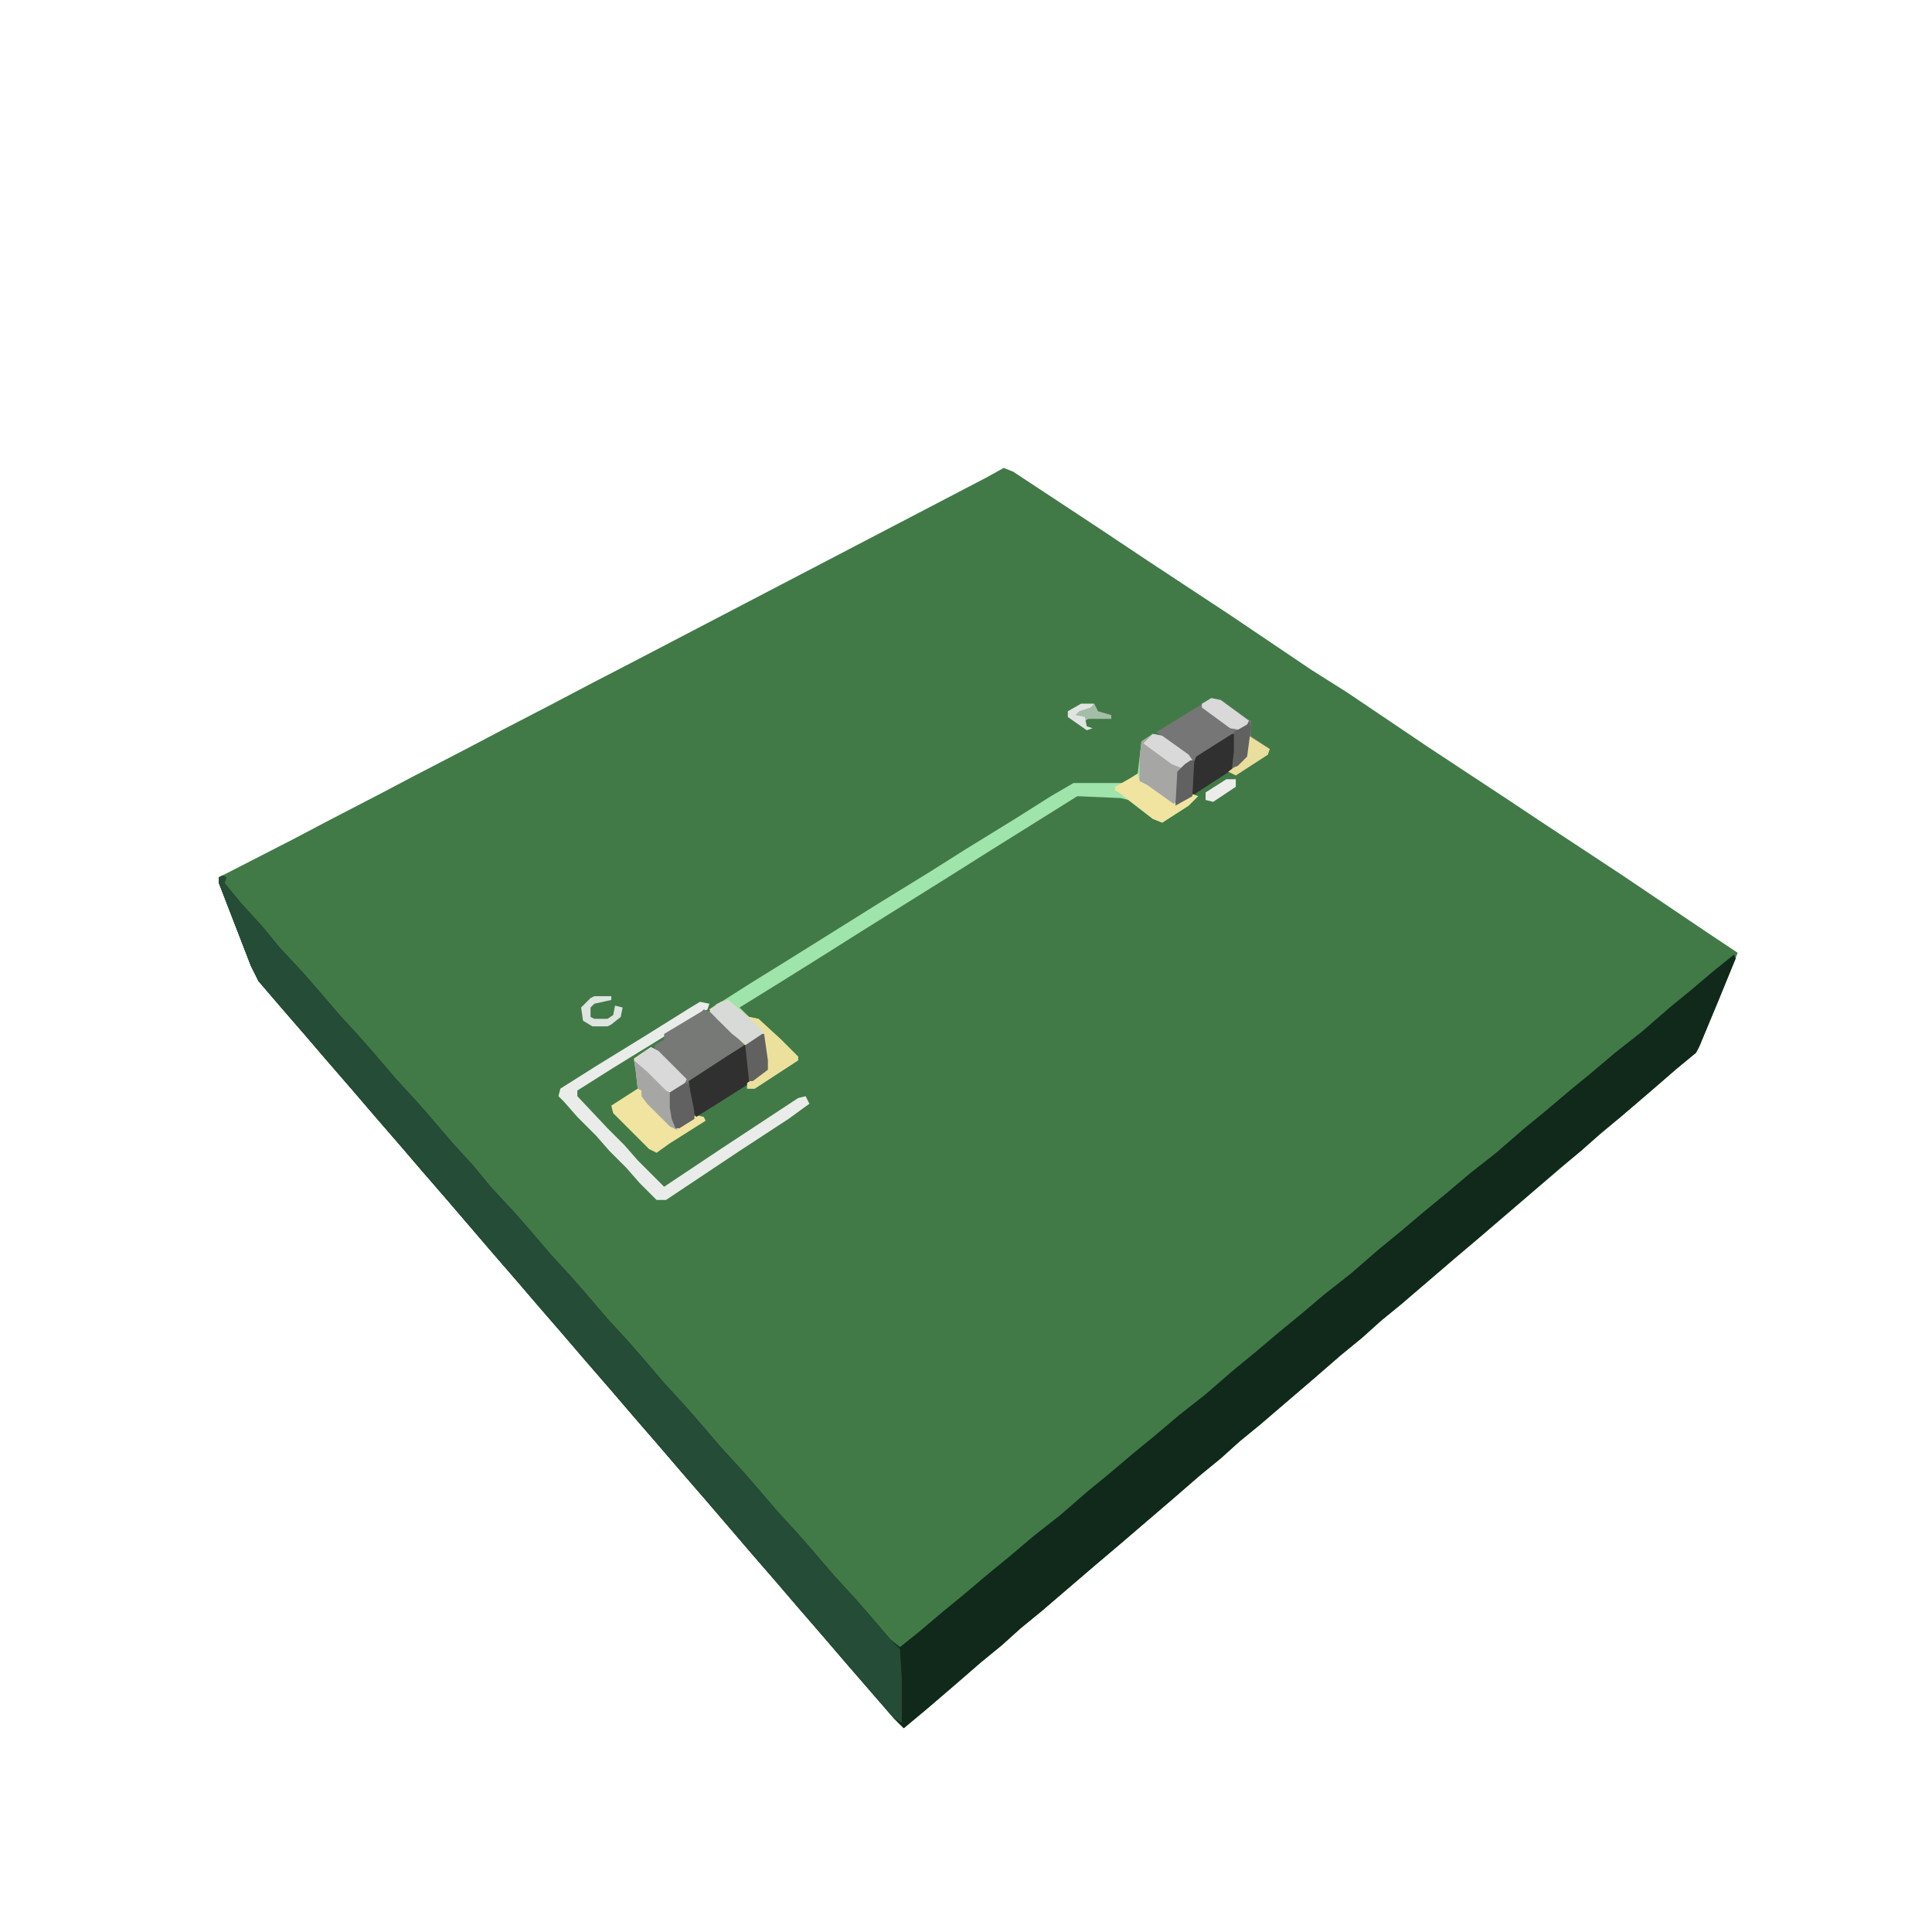
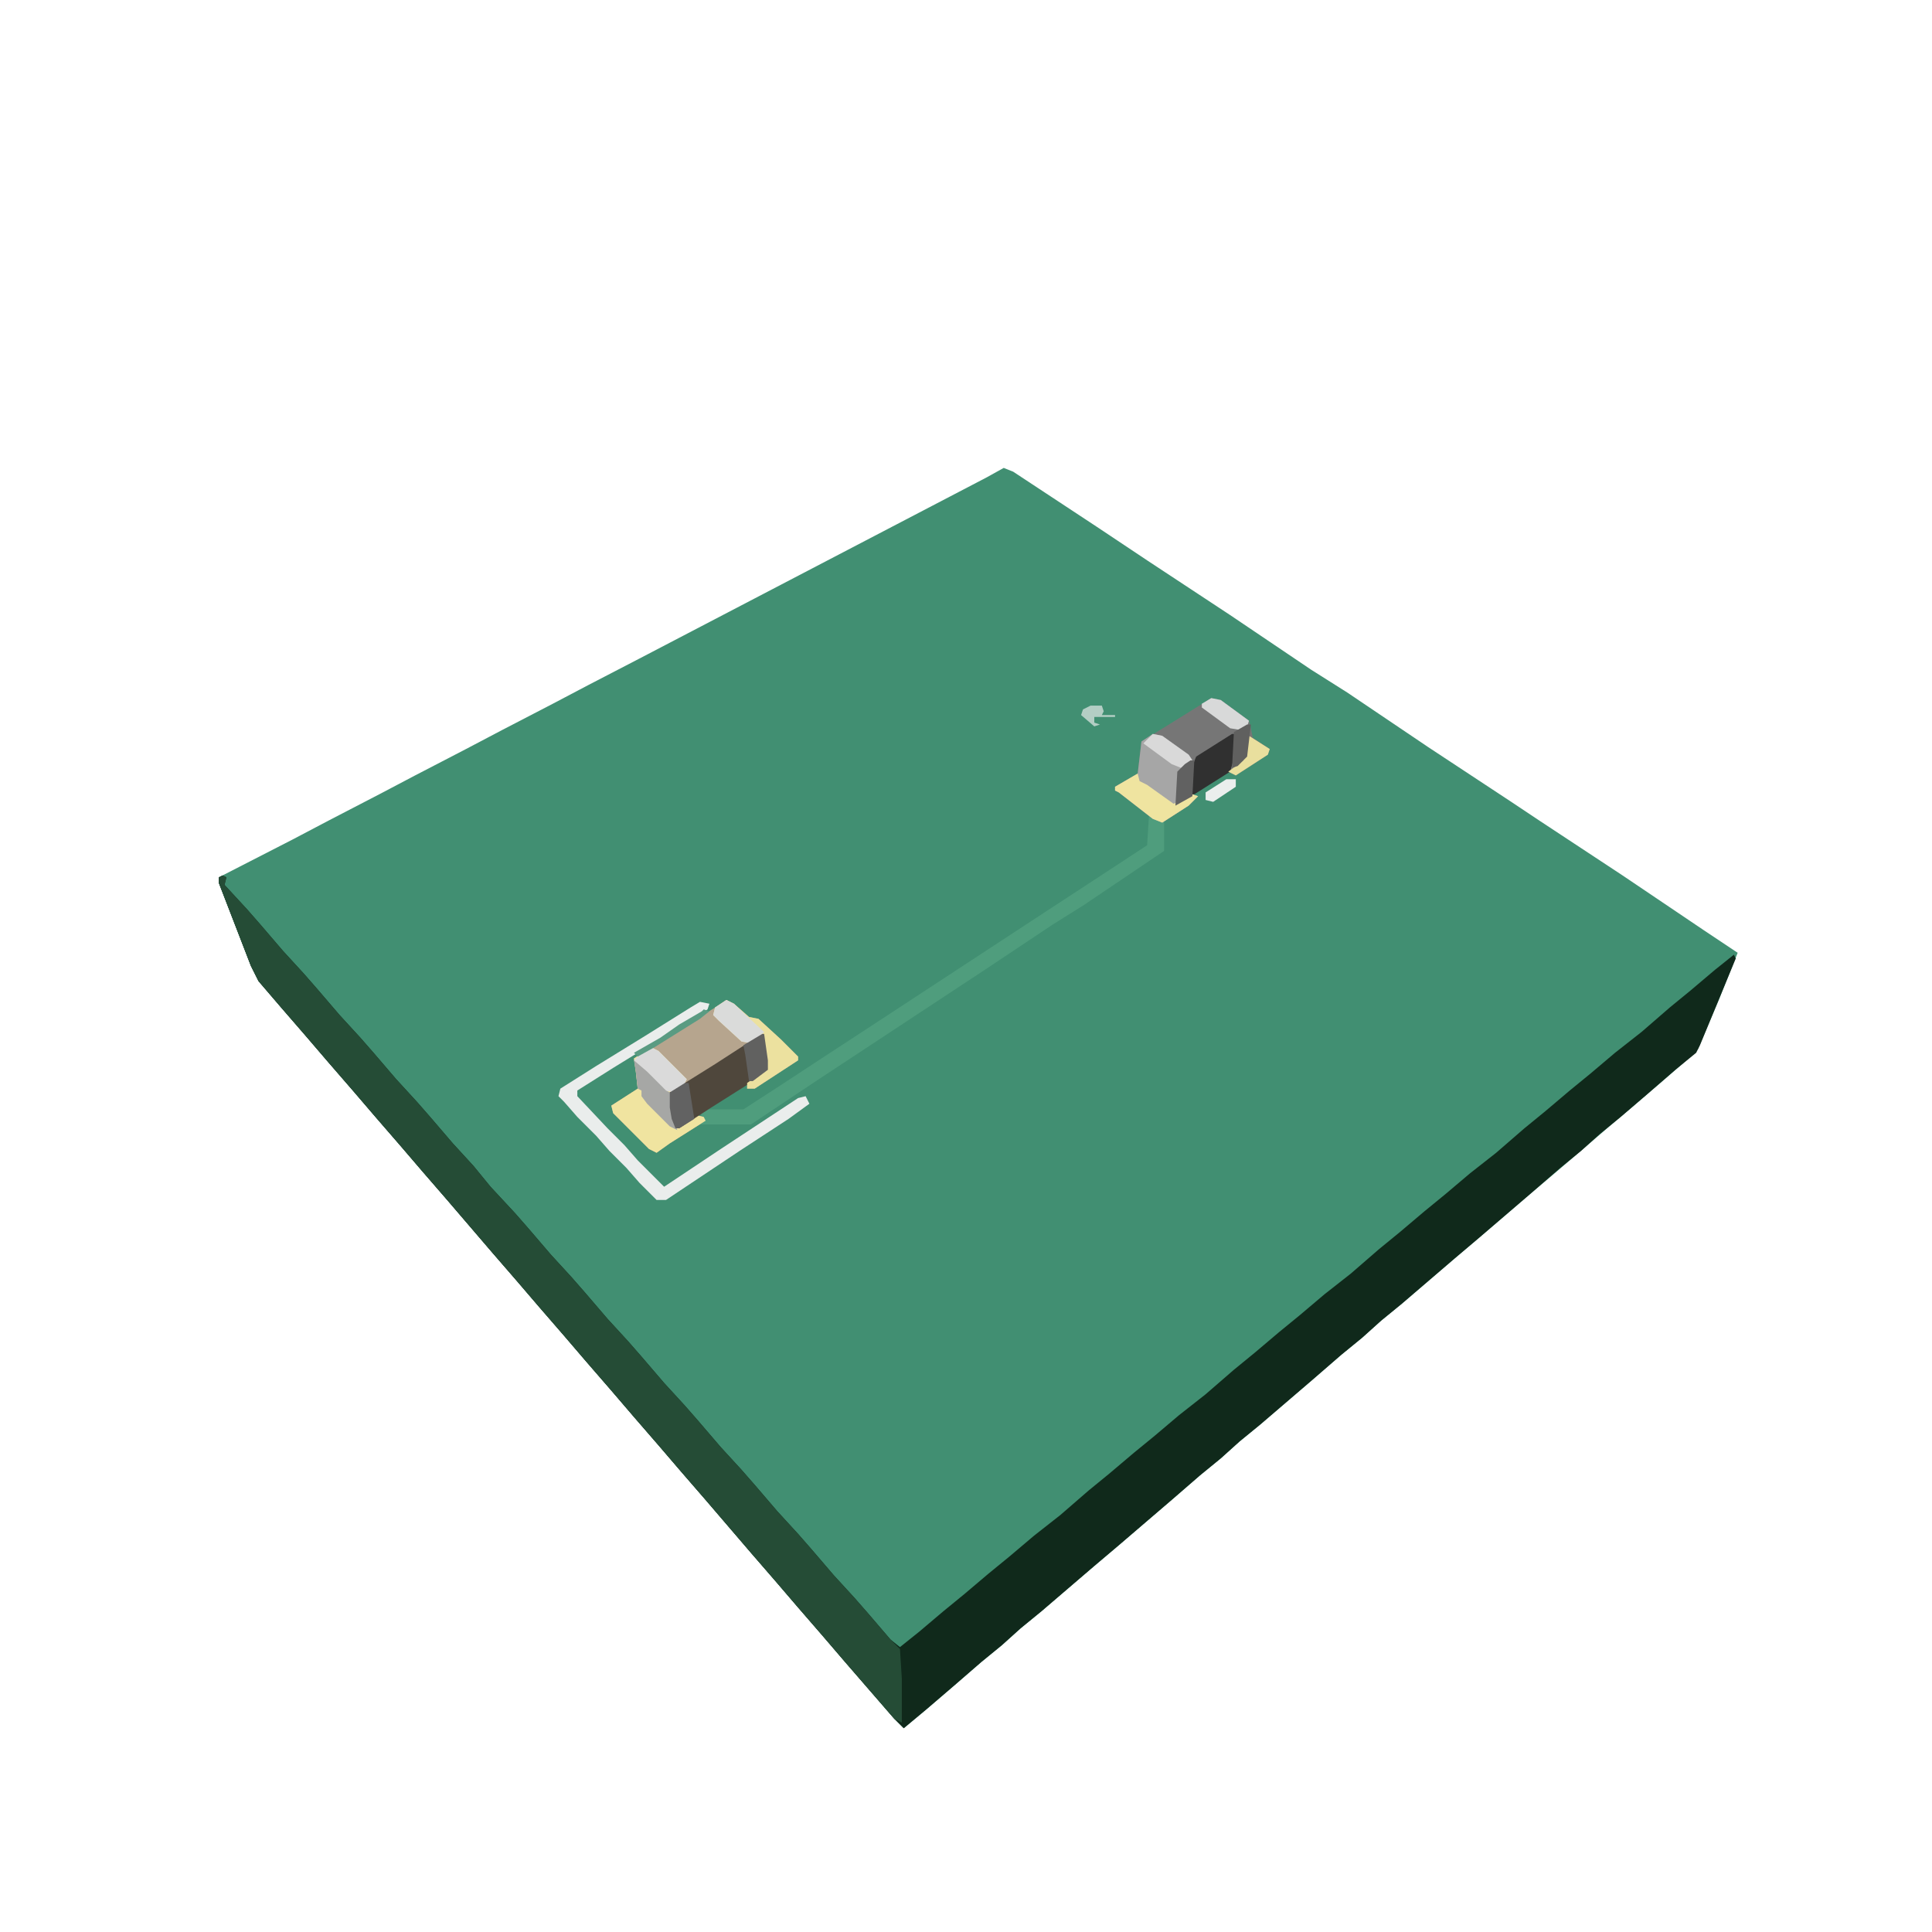
<svg xmlns="http://www.w3.org/2000/svg" version="1.1" width="1024" height="1024">
-   <path d="M0,0 L5,2 L49,31 L76,49 L120,78 L163,107 L182,119 L225,148 L269,177 L284,187 L328,216 L371,245 L389,257 L379,282 L368,308 L363,313 L348,326 L334,338 L321,349 L307,361 L293,373 L280,384 L266,396 L252,408 L239,419 L225,431 L211,443 L200,452 L190,461 L179,470 L164,483 L150,495 L136,507 L125,516 L115,525 L104,534 L89,547 L75,559 L61,571 L48,582 L34,594 L20,606 L9,615 L-1,624 L-12,633 L-27,646 L-41,658 L-53,668 L-58,663 L-71,648 L-84,633 L-96,619 L-109,604 L-121,590 L-134,575 L-146,561 L-158,547 L-171,532 L-183,518 L-196,503 L-208,489 L-221,474 L-233,460 L-246,445 L-258,431 L-271,416 L-283,402 L-295,388 L-308,373 L-320,359 L-333,344 L-345,330 L-358,315 L-370,301 L-383,286 L-395,272 L-399,264 L-416,220 L-416,217 L-377,197 L-358,187 L-331,173 L-312,163 L-285,149 L-266,139 L-239,125 L-220,115 L-193,101 L-170,89 L-147,77 L-124,65 L-101,53 L-78,41 L-55,29 L-32,17 L-9,5 Z " fill="#417A47" transform="translate(532,248)" />
-   <path d="M0,0 L2,1 L1,4 L10,15 L21,27 L30,38 L43,52 L50,60 L62,74 L73,86 L80,94 L92,108 L103,120 L110,128 L122,142 L133,154 L142,165 L155,179 L162,187 L174,201 L185,213 L192,221 L204,235 L215,247 L222,255 L234,269 L245,281 L252,289 L264,303 L275,315 L282,323 L294,337 L305,349 L312,357 L324,371 L335,383 L342,391 L354,405 L359,409 L369,401 L382,390 L393,381 L406,370 L417,361 L430,350 L444,339 L459,326 L470,317 L483,306 L494,297 L507,286 L521,275 L536,262 L547,253 L560,242 L571,233 L584,222 L598,211 L613,198 L624,189 L637,178 L648,169 L661,158 L675,147 L690,134 L701,125 L714,114 L725,105 L738,94 L752,83 L767,70 L778,61 L791,50 L801,42 L802,44 L783,90 L781,94 L770,103 L755,116 L741,128 L730,137 L720,146 L709,155 L694,168 L680,180 L666,192 L653,203 L639,215 L625,227 L614,236 L604,245 L593,254 L578,267 L564,279 L550,291 L539,300 L529,309 L518,318 L503,331 L489,343 L475,355 L462,366 L448,378 L434,390 L423,399 L413,408 L402,417 L387,430 L373,442 L361,452 L356,447 L343,432 L330,417 L318,403 L305,388 L293,374 L280,359 L268,345 L256,331 L243,316 L231,302 L218,287 L206,273 L193,258 L181,244 L168,229 L156,215 L143,200 L131,186 L119,172 L106,157 L94,143 L81,128 L69,114 L56,99 L44,85 L31,70 L19,56 L15,48 L-2,4 L-2,1 Z " fill="#10291B" transform="translate(118,464)" />
-   <path d="M0,0 L2,1 L1,4 L10,15 L21,27 L30,38 L43,52 L50,60 L62,74 L73,86 L80,94 L92,108 L103,120 L110,128 L122,142 L133,154 L142,165 L155,179 L162,187 L174,201 L185,213 L192,221 L204,235 L215,247 L222,255 L234,269 L245,281 L252,289 L264,303 L275,315 L282,323 L294,337 L305,349 L312,357 L324,371 L335,383 L342,391 L354,405 L359,410 L360,426 L360,449 L356,447 L343,432 L330,417 L318,403 L305,388 L293,374 L280,359 L268,345 L256,331 L243,316 L231,302 L218,287 L206,273 L193,258 L181,244 L168,229 L156,215 L143,200 L131,186 L119,172 L106,157 L94,143 L81,128 L69,114 L56,99 L44,85 L31,70 L19,56 L15,48 L-2,4 L-2,1 Z " fill="#254C36" transform="translate(118,464)" />
-   <path d="M0,0 L5,1 L19,11 L21,14 L15,18 L14,20 L13,37 L21,32 L24,33 L19,38 L5,47 L0,45 L-13,35 L-17,34 L-40,33 L-64,48 L-88,63 L-107,75 L-131,90 L-155,105 L-174,117 L-198,132 L-219,145 L-214,150 L-209,151 L-197,162 L-188,171 L-188,173 L-211,188 L-215,188 L-215,185 L-205,178 L-206,164 L-207,160 L-216,165 L-231,151 L-235,146 L-213,132 L-192,119 L-168,104 L-144,89 L-118,73 L-99,61 L-73,45 L-54,33 L-42,26 L-16,26 L-8,21 L-6,4 Z " fill="#9FE4AA" transform="translate(611,389)" />
-   <path d="M0,0 L5,1 L4,4 L-20,19 L-33,27 L-46,35 L-65,47 L-65,50 L-49,67 L-40,76 L-33,84 L-21,96 L-19,98 L11,78 L52,51 L56,50 L58,54 L47,62 L21,79 L-18,105 L-23,105 L-32,96 L-39,88 L-48,79 L-55,71 L-65,61 L-72,53 L-75,50 L-74,46 L-55,34 L-29,18 L-5,3 Z " fill="#EAECEA" transform="translate(371,531)" />
-   <path d="M0,0 L5,1 L19,11 L21,12 L21,20 L31,27 L30,30 L13,41 L9,39 L11,32 L13,19 L-8,32 L-10,45 L-10,52 L-19,57 L-18,39 L-14,35 L-11,32 L-24,22 L-29,18 L-3,2 Z " fill="#767676" transform="translate(642,370)" />
+   <path d="M0,0 L5,2 L49,31 L76,49 L120,78 L163,107 L182,119 L225,148 L269,177 L284,187 L328,216 L371,245 L389,257 L379,282 L368,308 L363,313 L348,326 L334,338 L321,349 L307,361 L293,373 L280,384 L266,396 L252,408 L239,419 L225,431 L211,443 L200,452 L190,461 L179,470 L164,483 L150,495 L136,507 L125,516 L115,525 L104,534 L89,547 L75,559 L61,571 L48,582 L34,594 L20,606 L9,615 L-1,624 L-12,633 L-27,646 L-41,658 L-53,668 L-58,663 L-71,648 L-84,633 L-96,619 L-109,604 L-121,590 L-134,575 L-146,561 L-158,547 L-171,532 L-183,518 L-196,503 L-208,489 L-221,474 L-233,460 L-246,445 L-258,431 L-271,416 L-283,402 L-295,388 L-308,373 L-320,359 L-333,344 L-345,330 L-358,315 L-370,301 L-383,286 L-395,272 L-399,264 L-416,220 L-416,217 L-377,197 L-358,187 L-331,173 L-312,163 L-285,149 L-266,139 L-239,125 L-220,115 L-193,101 L-170,89 L-147,77 L-124,65 L-101,53 L-78,41 L-55,29 L-32,17 L-9,5 Z " fill="#418F72" transform="translate(532,248)" />
+   <path d="M0,0 L2,1 L1,5 L13,18 L20,26 L32,40 L43,52 L50,60 L62,74 L73,86 L80,94 L92,108 L103,120 L110,128 L122,142 L133,154 L142,165 L155,179 L162,187 L174,201 L185,213 L192,221 L204,235 L215,247 L222,255 L234,269 L245,281 L252,289 L264,303 L275,315 L282,323 L294,337 L305,349 L312,357 L324,371 L335,383 L342,391 L354,405 L359,409 L369,401 L382,390 L393,381 L406,370 L417,361 L430,350 L444,339 L459,326 L470,317 L483,306 L494,297 L507,286 L521,275 L536,262 L547,253 L560,242 L571,233 L584,222 L598,211 L613,198 L624,189 L637,178 L648,169 L661,158 L675,147 L690,134 L701,125 L714,114 L725,105 L738,94 L752,83 L767,70 L778,61 L791,50 L801,42 L802,44 L783,90 L781,94 L770,103 L755,116 L741,128 L730,137 L720,146 L709,155 L694,168 L680,180 L666,192 L653,203 L639,215 L625,227 L614,236 L604,245 L593,254 L578,267 L564,279 L550,291 L539,300 L529,309 L518,318 L503,331 L489,343 L475,355 L462,366 L448,378 L434,390 L423,399 L413,408 L402,417 L387,430 L373,442 L361,452 L356,447 L343,432 L330,417 L318,403 L305,388 L293,374 L280,359 L268,345 L256,331 L243,316 L231,302 L218,287 L206,273 L193,258 L181,244 L168,229 L156,215 L143,200 L131,186 L119,172 L106,157 L94,143 L81,128 L69,114 L56,99 L44,85 L31,70 L19,56 L15,48 L-2,4 L-2,1 Z " fill="#10291B" transform="translate(118,464)" />
+   <path d="M0,0 L2,1 L1,5 L13,18 L20,26 L32,40 L43,52 L50,60 L62,74 L73,86 L80,94 L92,108 L103,120 L110,128 L122,142 L133,154 L142,165 L155,179 L162,187 L174,201 L185,213 L192,221 L204,235 L215,247 L222,255 L234,269 L245,281 L252,289 L264,303 L275,315 L282,323 L294,337 L305,349 L312,357 L324,371 L335,383 L342,391 L354,405 L359,410 L360,426 L360,449 L356,447 L343,432 L330,417 L318,403 L305,388 L293,374 L280,359 L268,345 L256,331 L243,316 L231,302 L218,287 L206,273 L193,258 L181,244 L168,229 L156,215 L143,200 L131,186 L119,172 L106,157 L94,143 L81,128 L69,114 L56,99 L44,85 L31,70 L19,56 L15,48 L-2,4 L-2,1 Z " fill="#254C36" transform="translate(118,464)" />
+   <path d="M0,0 L4,2 L12,9 L17,10 L29,21 L38,30 L38,32 L15,47 L11,47 L11,44 L21,37 L20,23 L19,19 L0,31 L-25,47 L-30,49 L-27,68 L-16,61 L-12,62 L-11,64 L-30,76 L-37,81 L-41,79 L-60,60 L-61,56 L-47,47 L-48,38 L-49,31 L-30,19 L-6,4 Z " fill="#B6A58E" transform="translate(385,530)" />
+   <path d="M0,0 L5,1 L20,12 L21,16 L22,21 L31,27 L30,30 L13,41 L9,39 L11,32 L13,19 L-8,32 L-11,51 L-7,52 L-12,57 L-26,66 L-31,64 L-49,50 L-51,49 L-51,47 L-39,40 L-37,23 L-16,10 Z " fill="#767676" transform="translate(642,370)" />
+   <path d="M0,0 L5,3 L8,3 L8,19 L-35,48 L-51,58 L-87,82 L-131,111 L-175,140 L-211,164 L-238,164 L-236,161 L-238,158 L-235,156 L-215,156 L-198,145 L-169,126 L-143,109 L-114,90 L-85,71 L-56,52 L-30,35 L-1,16 Z " fill="#4F9D7D" transform="translate(609,432)" />
+   <path d="M0,0 L5,1 L4,4 L-9,12 L-20,19 L-33,27 L-46,35 L-65,47 L-65,50 L-49,67 L-40,76 L-33,84 L-21,96 L-19,98 L11,78 L52,51 L56,50 L58,54 L47,62 L21,79 L-18,105 L-23,105 L-32,96 L-39,88 L-48,79 L-55,71 L-65,61 L-72,53 L-75,50 L-74,46 L-55,34 L-29,18 L-5,3 Z " fill="#EAEDEC" transform="translate(371,531)" />
  <path d="M0,0 L4,2 L19,17 L17,21 L12,24 L10,24 L13,43 L24,36 L28,37 L29,39 L10,51 L3,56 L-1,54 L-20,35 L-21,31 L-7,22 L-8,13 L-9,6 Z " fill="#F0E4A0" transform="translate(345,555)" />
-   <path d="M0,0 L5,2 L16,13 L22,18 L17,23 L1,33 L-7,38 L-5,58 L-13,63 L-15,63 L-17,58 L-18,52 L-18,44 L-10,39 L-12,35 L-26,21 L-26,19 L-21,16 L-21,13 L-1,1 Z " fill="#767976" transform="translate(373,535)" />
-   <path d="M0,0 L1,0 L3,14 L3,19 L-8,27 L-27,39 L-35,44 L-37,41 L-39,25 L-19,12 Z " fill="#303030" transform="translate(404,548)" />
-   <path d="M0,0 L7,6 L11,9 L16,10 L28,21 L37,30 L37,32 L14,47 L10,47 L10,44 L20,37 L19,23 L18,19 L9,24 L-6,10 L-10,5 L-4,1 Z " fill="#ECE09D" transform="translate(386,530)" />
-   <path d="M0,0 L5,1 L19,11 L21,14 L15,18 L14,20 L13,34 L11,38 L-7,25 L-7,13 L-6,4 Z " fill="#A6A6A5" transform="translate(611,389)" />
-   <path d="M0,0 L2,0 L2,9 L0,19 L-20,32 L-22,32 L-21,17 L-19,12 Z " fill="#303030" transform="translate(653,389)" />
-   <path d="M0,0 L1,4 L5,6 L19,16 L24,14 L29,11 L32,12 L27,17 L13,26 L8,24 L-10,10 L-12,9 L-12,7 L-3,2 Z " fill="#F0E4A0" transform="translate(603,410)" />
-   <path d="M0,0 L4,2 L19,17 L17,21 L12,24 L7,23 L-9,7 L-6,4 Z " fill="#D9D9D9" transform="translate(345,555)" />
-   <path d="M0,0 L7,6 L17,15 L19,18 L10,24 L2,18 L-10,6 L-6,2 Z " fill="#D8DAD8" transform="translate(386,530)" />
-   <path d="M0,0 L7,6 L17,16 L19,17 L22,34 L23,37 L19,35 L7,23 L4,19 L4,16 L2,15 L1,6 Z " fill="#A6A6A5" transform="translate(336,562)" />
-   <path d="M0,0 L2,0 L5,15 L5,19 L-3,24 L-5,24 L-7,19 L-8,13 L-8,5 Z " fill="#616161" transform="translate(363,574)" />
+   <path d="M0,0 L1,0 L3,14 L3,19 L-8,27 L-27,39 L-44,50 L-46,50 L-48,45 L-49,39 L-49,31 L-25,16 L-8,5 Z " fill="#4F473C" transform="translate(404,548)" />
+   <path d="M0,0 L5,1 L19,11 L21,14 L15,18 L14,20 L13,37 L21,32 L24,33 L19,38 L5,47 L0,45 L-18,31 L-20,30 L-20,28 L-8,21 L-6,4 Z " fill="#A6A6A6" transform="translate(611,389)" />
+   <path d="M0,0 L4,2 L12,9 L17,10 L29,21 L38,30 L38,32 L15,47 L11,47 L11,44 L21,37 L20,23 L19,19 L13,23 L8,22 L-4,11 L-7,8 L-6,4 Z " fill="#ECE19F" transform="translate(385,530)" />
+   <path d="M0,0 L1,4 L5,6 L19,16 L24,14 L29,11 L32,12 L27,17 L13,26 L8,24 L-10,10 L-12,9 L-12,7 Z " fill="#EFE4A0" transform="translate(603,410)" />
+   <path d="M0,0 L2,0 L1,13 L-1,20 L-20,32 L-22,32 L-21,17 L-19,12 Z " fill="#303030" transform="translate(653,389)" />
+   <path d="M0,0 L4,2 L19,17 L17,21 L12,24 L7,23 L-9,7 L-6,4 Z " fill="#DADADA" transform="translate(345,555)" />
+   <path d="M0,0 L4,2 L20,17 L16,21 L13,23 L8,22 L-4,11 L-7,8 L-6,4 Z " fill="#DADBDA" transform="translate(385,530)" />
+   <path d="M0,0 L7,6 L17,16 L19,17 L22,34 L23,37 L19,35 L7,23 L4,19 L4,16 L2,15 L1,6 Z " fill="#A6A7A5" transform="translate(336,562)" />
+   <path d="M0,0 L2,0 L5,19 L-3,24 L-5,24 L-7,19 L-8,13 L-8,5 Z " fill="#626262" transform="translate(363,574)" />
  <path d="M0,0 L5,1 L19,11 L21,14 L15,18 L10,16 L-5,5 Z " fill="#D9D9D9" transform="translate(611,389)" />
-   <path d="M0,0 L1,0 L3,14 L3,19 L-5,25 L-7,25 L-9,6 Z " fill="#616160" transform="translate(404,548)" />
-   <path d="M0,0 L5,1 L20,12 L19,15 L16,17 L10,16 L-5,5 L-5,3 Z " fill="#D8D9D8" transform="translate(642,370)" />
+   <path d="M0,0 L1,0 L3,14 L3,19 L-5,25 L-7,25 L-9,11 L-10,6 Z " fill="#616160" transform="translate(404,548)" />
+   <path d="M0,0 L5,1 L20,12 L19,15 L16,17 L10,16 L-5,5 L-5,3 Z " fill="#D8D9D9" transform="translate(642,370)" />
  <path d="M0,0 L2,0 L1,19 L-8,24 L-7,6 L-3,2 Z " fill="#616161" transform="translate(631,403)" />
-   <path d="M0,0 L11,7 L10,10 L-7,21 L-11,19 L-3,13 Z " fill="#E9DE9C" transform="translate(662,390)" />
-   <path d="M0,0 L7,0 L9,4 L16,6 L16,8 L4,8 L2,9 L3,12 L6,13 L3,14 L-7,7 L-7,4 Z " fill="#A4BDA7" transform="translate(573,373)" />
-   <path d="M0,0 L1,4 L-1,19 L-6,24 L-9,25 L-8,16 L-8,6 L-1,2 Z " fill="#616160" transform="translate(662,382)" />
-   <path d="M0,0 L9,0 L9,2 L0,4 L-2,6 L-2,11 L0,12 L7,12 L10,10 L11,5 L15,6 L14,11 L9,15 L7,16 L-1,16 L-6,13 L-7,6 L-2,1 Z " fill="#DEE4DF" transform="translate(315,528)" />
-   <path d="M0,0 L5,0 L5,4 L-7,12 L-11,11 L-11,7 Z " fill="#EBEDEB" transform="translate(650,413)" />
-   <path d="M0,0 L7,0 L5,2 L-1,4 L-3,6 L2,7 L3,12 L6,13 L3,14 L-7,7 L-7,4 Z " fill="#E0E5E1" transform="translate(573,373)" />
+   <path d="M0,0 L11,7 L10,10 L-7,21 L-11,19 L-3,13 Z " fill="#E9DF9E" transform="translate(662,390)" />
+   <path d="M0,0 L2,0 L0,17 L-5,22 L-8,23 L-7,4 Z " fill="#60605F" transform="translate(661,384)" />
+   <path d="M0,0 L3,1 L-2,5 L-26,20 L-35,25 L-37,23 L-23,15 L-13,8 L-1,1 Z " fill="#5A9B82" transform="translate(373,535)" />
+   <path d="M0,0 L5,0 L5,4 L-7,12 L-11,11 L-11,7 Z " fill="#EBEEED" transform="translate(650,413)" />
+   <path d="M0,0 L6,0 L7,3 L6,5 L13,5 L13,6 L2,6 L2,9 L5,10 L2,11 L-5,5 L-4,2 Z " fill="#B3CEC4" transform="translate(578,374)" />
</svg>
